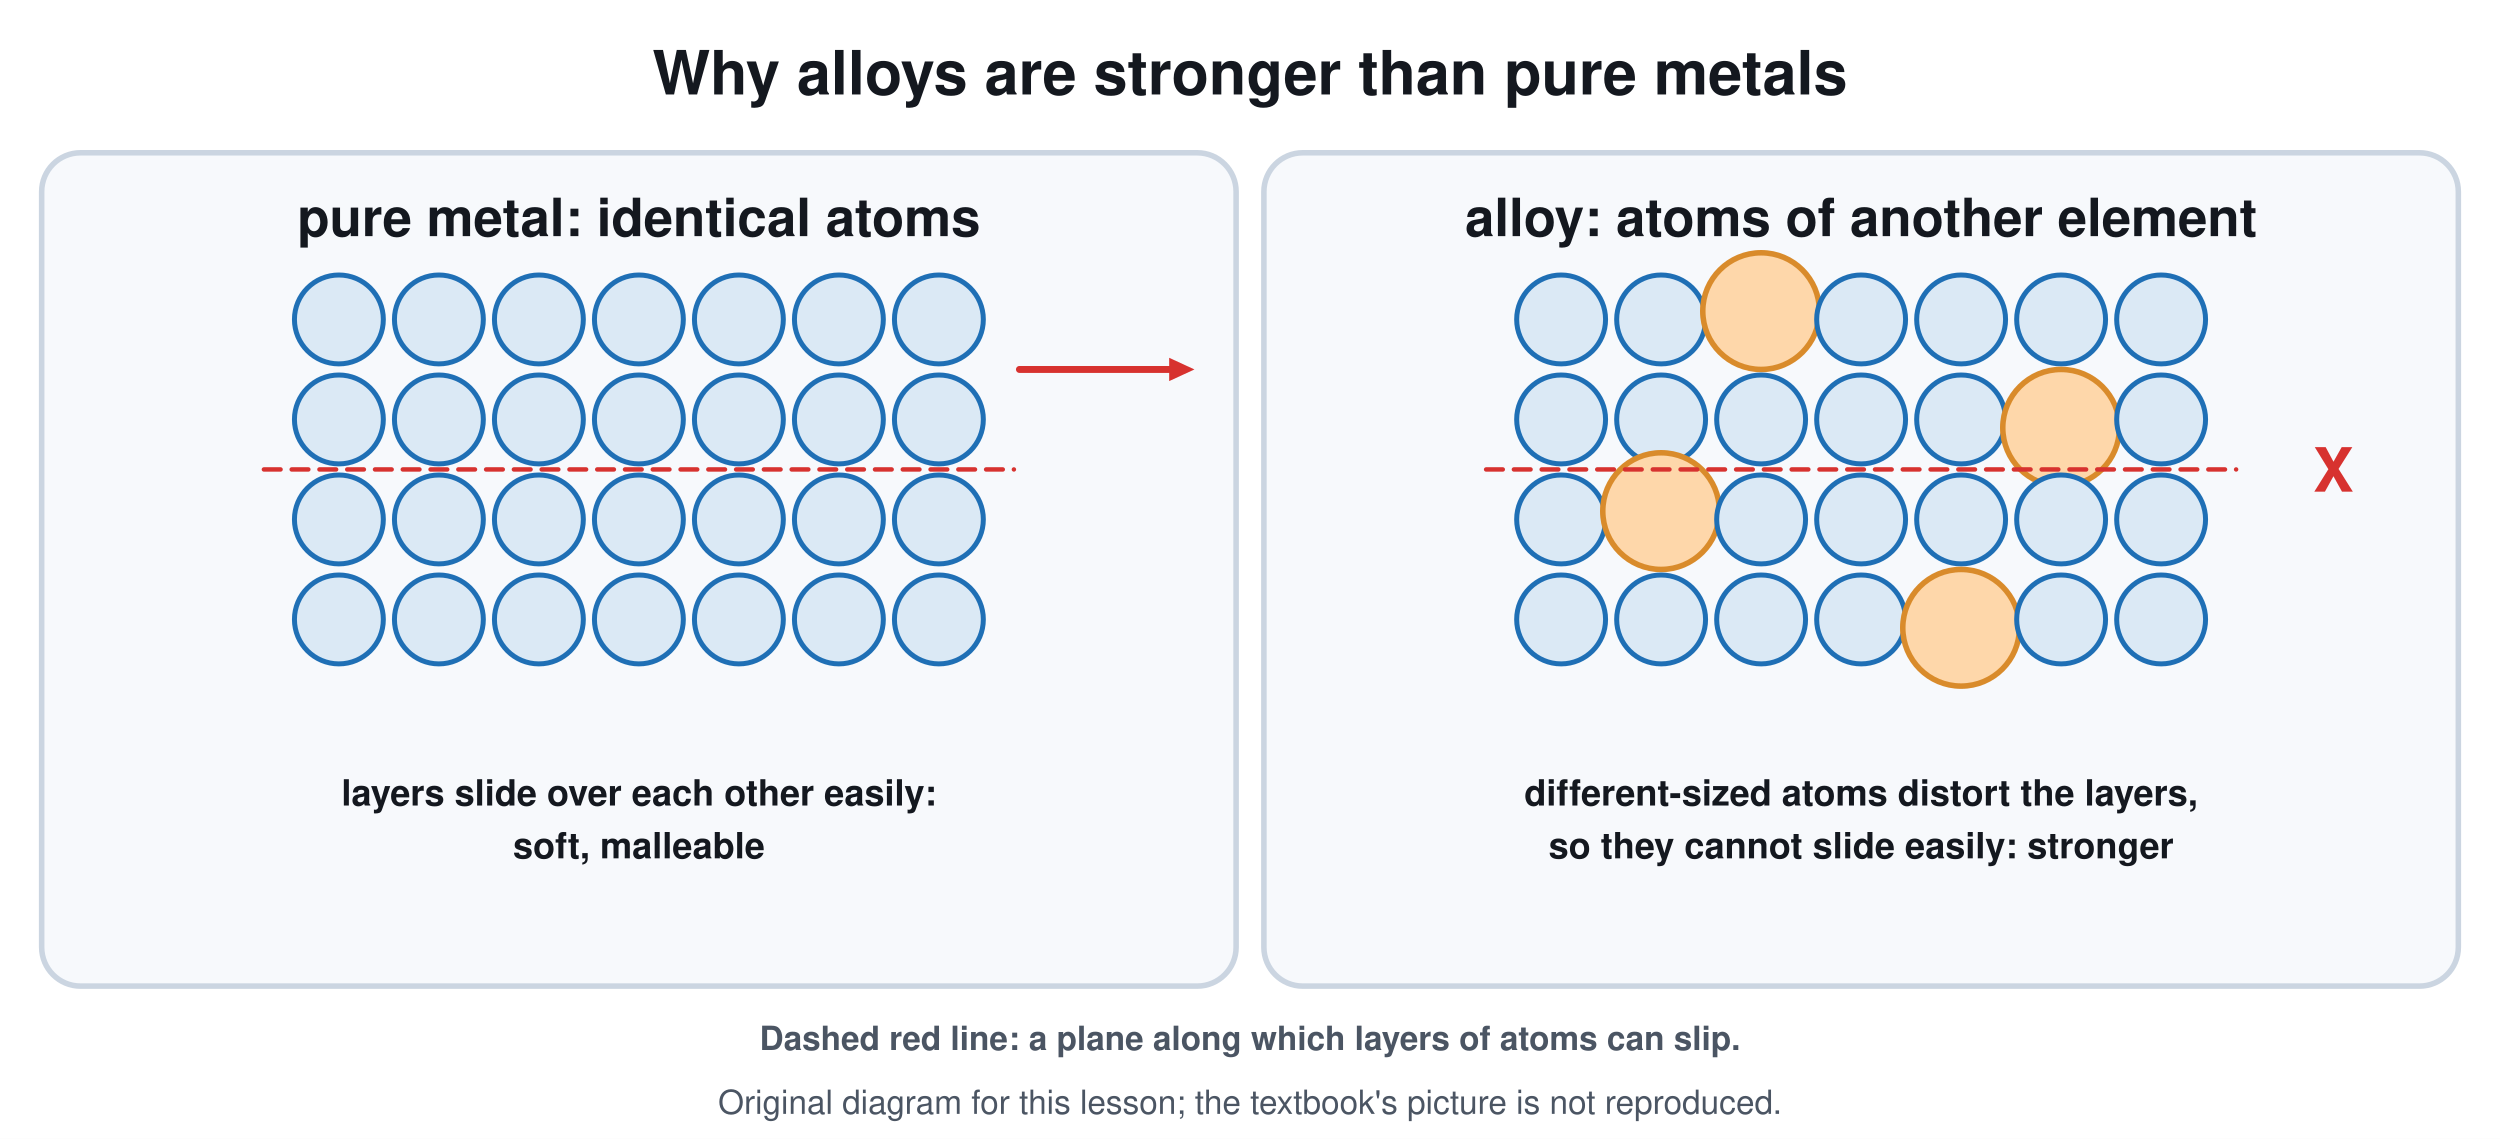
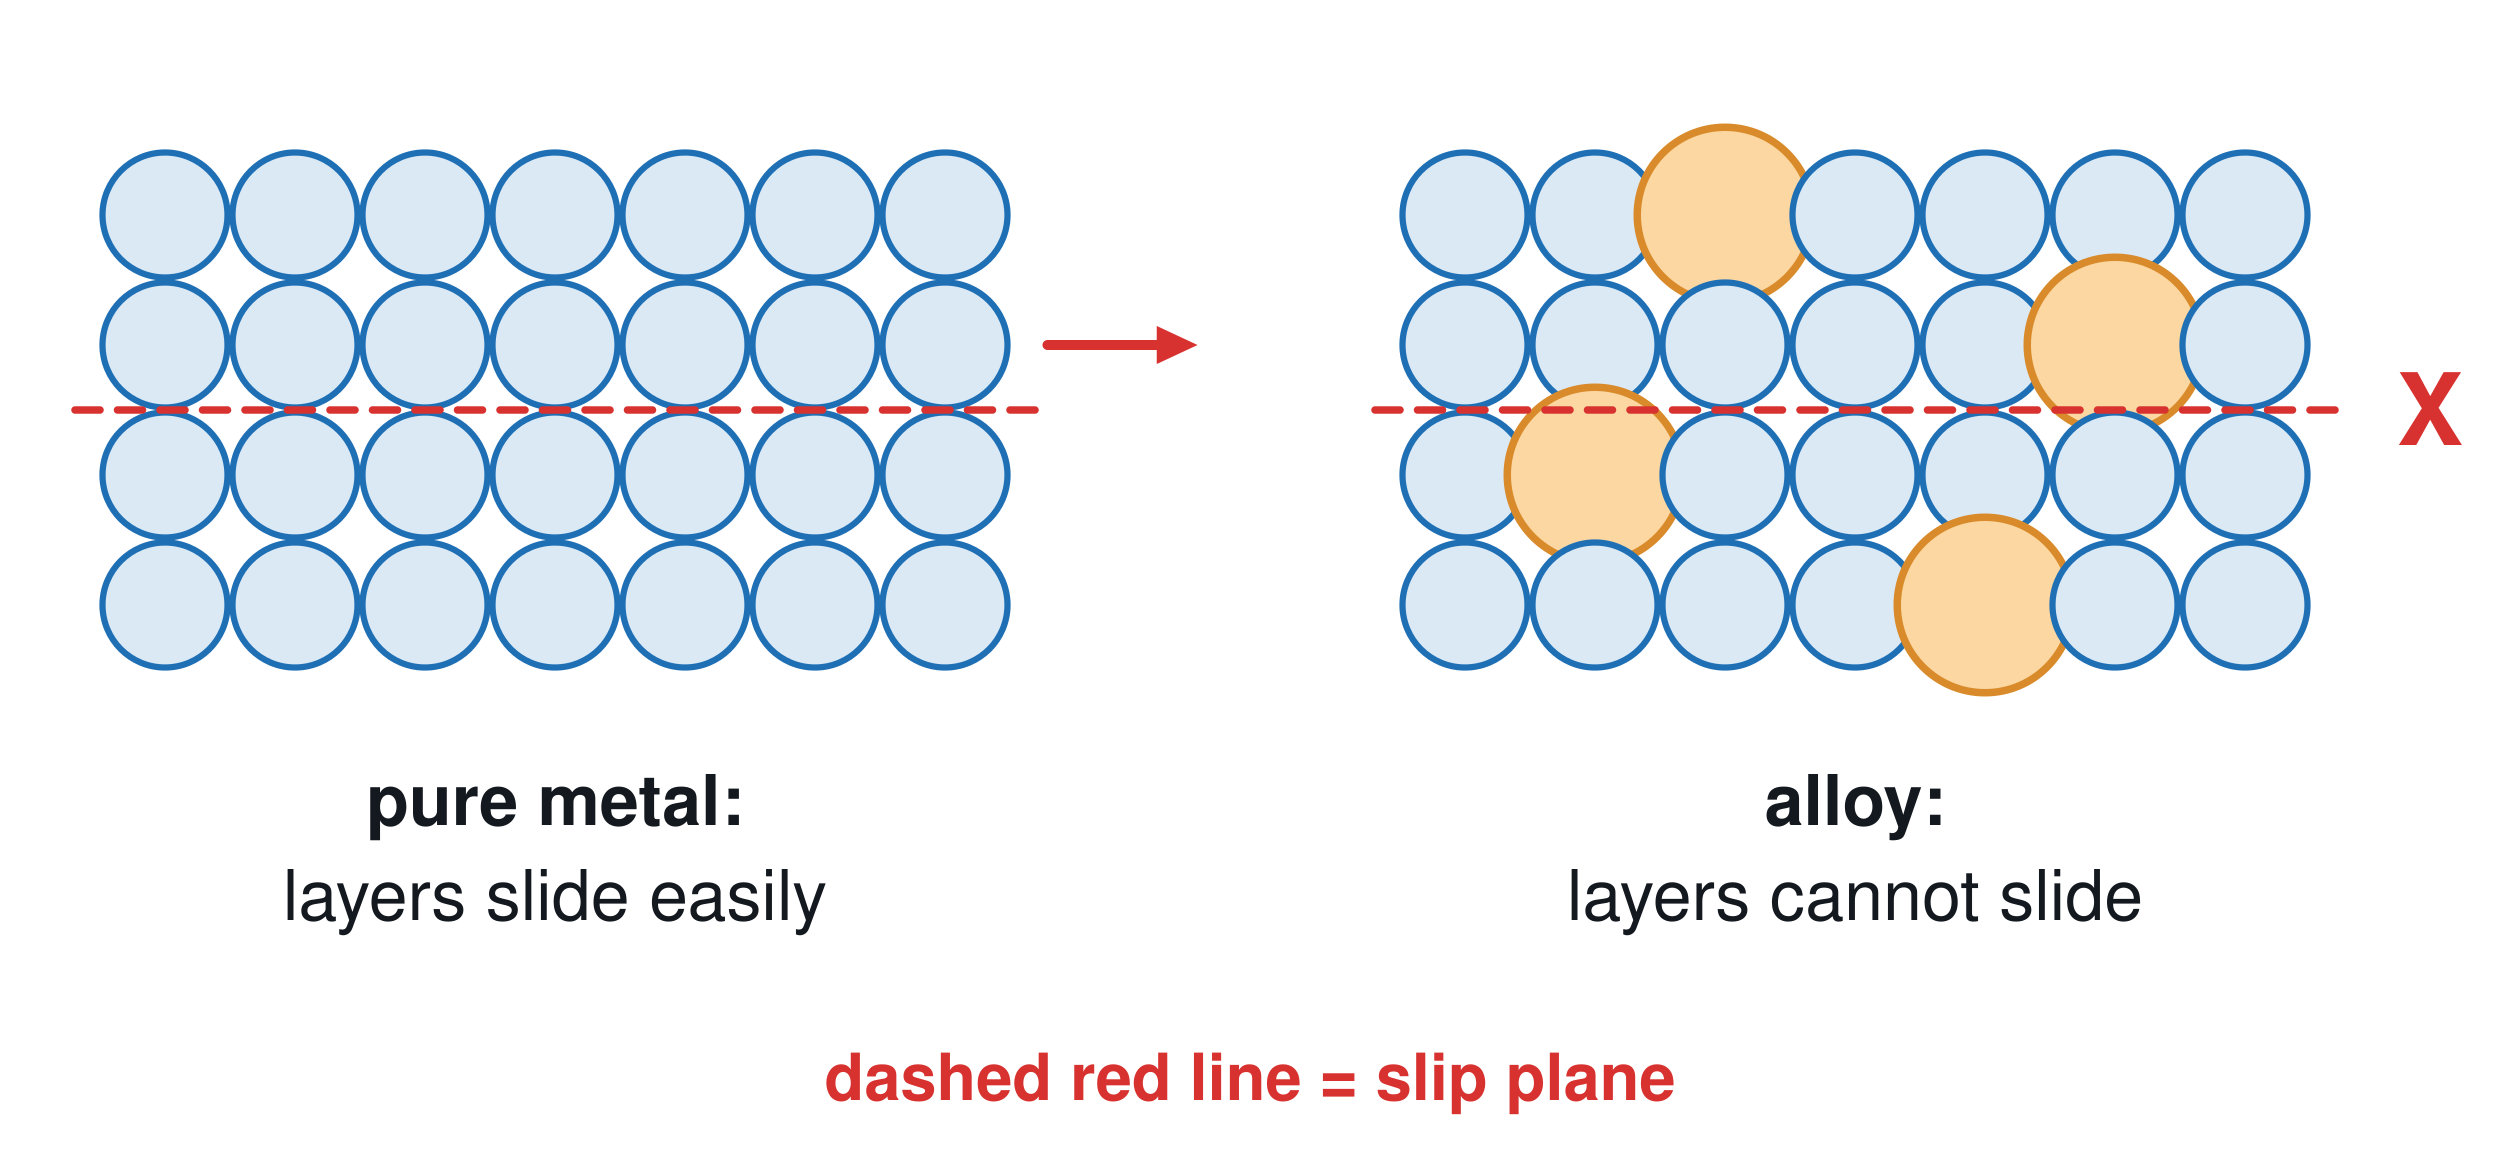
- <svg xmlns="http://www.w3.org/2000/svg" viewBox="0 0 900 410" font-family="Segoe UI, Helvetica, Arial, sans-serif">
-   <rect width="900" height="410" fill="#ffffff" />
-   <text x="450.0" y="34.0" font-size="22" fill="#14181f" text-anchor="middle" font-weight="700">Why alloys are stronger than pure metals</text>
-   <rect x="15.0" y="55.0" width="430.0" height="300.0" rx="14" stroke="#cbd5e1" stroke-width="2" fill="#f7f9fc" />
-   <text x="230.0" y="85.0" font-size="19" fill="#14181f" text-anchor="middle" font-weight="700">pure metal: identical atoms</text>
-   <circle cx="122.0" cy="115.0" r="16.0" stroke="#1f6fb5" stroke-width="1.8" fill="#dbe9f5" />
-   <circle cx="158.0" cy="115.0" r="16.0" stroke="#1f6fb5" stroke-width="1.8" fill="#dbe9f5" />
-   <circle cx="194.0" cy="115.0" r="16.0" stroke="#1f6fb5" stroke-width="1.8" fill="#dbe9f5" />
-   <circle cx="230.0" cy="115.0" r="16.0" stroke="#1f6fb5" stroke-width="1.8" fill="#dbe9f5" />
-   <circle cx="266.0" cy="115.0" r="16.0" stroke="#1f6fb5" stroke-width="1.8" fill="#dbe9f5" />
-   <circle cx="302.0" cy="115.0" r="16.0" stroke="#1f6fb5" stroke-width="1.8" fill="#dbe9f5" />
-   <circle cx="338.0" cy="115.0" r="16.0" stroke="#1f6fb5" stroke-width="1.8" fill="#dbe9f5" />
-   <circle cx="122.0" cy="151.0" r="16.0" stroke="#1f6fb5" stroke-width="1.8" fill="#dbe9f5" />
-   <circle cx="158.0" cy="151.0" r="16.0" stroke="#1f6fb5" stroke-width="1.8" fill="#dbe9f5" />
-   <circle cx="194.0" cy="151.0" r="16.0" stroke="#1f6fb5" stroke-width="1.8" fill="#dbe9f5" />
-   <circle cx="230.0" cy="151.0" r="16.0" stroke="#1f6fb5" stroke-width="1.8" fill="#dbe9f5" />
-   <circle cx="266.0" cy="151.0" r="16.0" stroke="#1f6fb5" stroke-width="1.8" fill="#dbe9f5" />
-   <circle cx="302.0" cy="151.0" r="16.0" stroke="#1f6fb5" stroke-width="1.8" fill="#dbe9f5" />
-   <circle cx="338.0" cy="151.0" r="16.0" stroke="#1f6fb5" stroke-width="1.8" fill="#dbe9f5" />
-   <circle cx="122.0" cy="187.0" r="16.0" stroke="#1f6fb5" stroke-width="1.8" fill="#dbe9f5" />
-   <circle cx="158.0" cy="187.0" r="16.0" stroke="#1f6fb5" stroke-width="1.8" fill="#dbe9f5" />
-   <circle cx="194.0" cy="187.0" r="16.0" stroke="#1f6fb5" stroke-width="1.8" fill="#dbe9f5" />
-   <circle cx="230.0" cy="187.0" r="16.0" stroke="#1f6fb5" stroke-width="1.8" fill="#dbe9f5" />
-   <circle cx="266.0" cy="187.0" r="16.0" stroke="#1f6fb5" stroke-width="1.8" fill="#dbe9f5" />
-   <circle cx="302.0" cy="187.0" r="16.0" stroke="#1f6fb5" stroke-width="1.8" fill="#dbe9f5" />
-   <circle cx="338.0" cy="187.0" r="16.0" stroke="#1f6fb5" stroke-width="1.8" fill="#dbe9f5" />
-   <circle cx="122.0" cy="223.0" r="16.0" stroke="#1f6fb5" stroke-width="1.8" fill="#dbe9f5" />
-   <circle cx="158.0" cy="223.0" r="16.0" stroke="#1f6fb5" stroke-width="1.8" fill="#dbe9f5" />
-   <circle cx="194.0" cy="223.0" r="16.0" stroke="#1f6fb5" stroke-width="1.8" fill="#dbe9f5" />
-   <circle cx="230.0" cy="223.0" r="16.0" stroke="#1f6fb5" stroke-width="1.8" fill="#dbe9f5" />
-   <circle cx="266.0" cy="223.0" r="16.0" stroke="#1f6fb5" stroke-width="1.8" fill="#dbe9f5" />
-   <circle cx="302.0" cy="223.0" r="16.0" stroke="#1f6fb5" stroke-width="1.8" fill="#dbe9f5" />
-   <circle cx="338.0" cy="223.0" r="16.0" stroke="#1f6fb5" stroke-width="1.8" fill="#dbe9f5" />
-   <line x1="95.0" y1="169.0" x2="365.0" y2="169.0" stroke="#d7322f" stroke-width="1.6" stroke-linecap="round" stroke-dasharray="6 4" />
-   <line x1="367.0" y1="133.0" x2="422.0" y2="133.0" stroke="#d7322f" stroke-width="2.5" stroke-linecap="round" />
-   <path d="M430.0 133.0 L420.9 137.2 L420.9 128.8 Z" fill="#d7322f" />
-   <text x="230.0" y="290.0" font-size="13" fill="#14181f" text-anchor="middle" font-weight="700">layers slide over each other easily:</text>
-   <text x="230.0" y="309.0" font-size="13" fill="#14181f" text-anchor="middle" font-weight="700">soft, malleable</text>
-   <rect x="455.0" y="55.0" width="430.0" height="300.0" rx="14" stroke="#cbd5e1" stroke-width="2" fill="#f7f9fc" />
-   <text x="670.0" y="85.0" font-size="19" fill="#14181f" text-anchor="middle" font-weight="700">alloy: atoms of another element</text>
-   <circle cx="562.0" cy="115.0" r="16.0" stroke="#1f6fb5" stroke-width="1.8" fill="#dbe9f5" />
-   <circle cx="598.0" cy="115.0" r="16.0" stroke="#1f6fb5" stroke-width="1.8" fill="#dbe9f5" />
-   <circle cx="634.0" cy="112.0" r="21.0" stroke="#d98b2b" stroke-width="2" fill="#fed7aa" />
-   <circle cx="670.0" cy="115.0" r="16.0" stroke="#1f6fb5" stroke-width="1.8" fill="#dbe9f5" />
-   <circle cx="706.0" cy="115.0" r="16.0" stroke="#1f6fb5" stroke-width="1.8" fill="#dbe9f5" />
-   <circle cx="742.0" cy="115.0" r="16.0" stroke="#1f6fb5" stroke-width="1.8" fill="#dbe9f5" />
-   <circle cx="778.0" cy="115.0" r="16.0" stroke="#1f6fb5" stroke-width="1.8" fill="#dbe9f5" />
-   <circle cx="562.0" cy="151.0" r="16.0" stroke="#1f6fb5" stroke-width="1.8" fill="#dbe9f5" />
-   <circle cx="598.0" cy="151.0" r="16.0" stroke="#1f6fb5" stroke-width="1.8" fill="#dbe9f5" />
-   <circle cx="634.0" cy="151.0" r="16.0" stroke="#1f6fb5" stroke-width="1.8" fill="#dbe9f5" />
-   <circle cx="670.0" cy="151.0" r="16.0" stroke="#1f6fb5" stroke-width="1.8" fill="#dbe9f5" />
-   <circle cx="706.0" cy="151.0" r="16.0" stroke="#1f6fb5" stroke-width="1.8" fill="#dbe9f5" />
-   <circle cx="742.0" cy="154.0" r="21.0" stroke="#d98b2b" stroke-width="2" fill="#fed7aa" />
-   <circle cx="778.0" cy="151.0" r="16.0" stroke="#1f6fb5" stroke-width="1.8" fill="#dbe9f5" />
-   <circle cx="562.0" cy="187.0" r="16.0" stroke="#1f6fb5" stroke-width="1.8" fill="#dbe9f5" />
-   <circle cx="598.0" cy="184.0" r="21.0" stroke="#d98b2b" stroke-width="2" fill="#fed7aa" />
-   <circle cx="634.0" cy="187.0" r="16.0" stroke="#1f6fb5" stroke-width="1.8" fill="#dbe9f5" />
-   <circle cx="670.0" cy="187.0" r="16.0" stroke="#1f6fb5" stroke-width="1.8" fill="#dbe9f5" />
-   <circle cx="706.0" cy="187.0" r="16.0" stroke="#1f6fb5" stroke-width="1.8" fill="#dbe9f5" />
-   <circle cx="742.0" cy="187.0" r="16.0" stroke="#1f6fb5" stroke-width="1.8" fill="#dbe9f5" />
-   <circle cx="778.0" cy="187.0" r="16.0" stroke="#1f6fb5" stroke-width="1.8" fill="#dbe9f5" />
-   <circle cx="562.0" cy="223.0" r="16.0" stroke="#1f6fb5" stroke-width="1.8" fill="#dbe9f5" />
-   <circle cx="598.0" cy="223.0" r="16.0" stroke="#1f6fb5" stroke-width="1.8" fill="#dbe9f5" />
-   <circle cx="634.0" cy="223.0" r="16.0" stroke="#1f6fb5" stroke-width="1.8" fill="#dbe9f5" />
-   <circle cx="670.0" cy="223.0" r="16.0" stroke="#1f6fb5" stroke-width="1.8" fill="#dbe9f5" />
-   <circle cx="706.0" cy="226.0" r="21.0" stroke="#d98b2b" stroke-width="2" fill="#fed7aa" />
-   <circle cx="742.0" cy="223.0" r="16.0" stroke="#1f6fb5" stroke-width="1.8" fill="#dbe9f5" />
-   <circle cx="778.0" cy="223.0" r="16.0" stroke="#1f6fb5" stroke-width="1.8" fill="#dbe9f5" />
-   <line x1="535.0" y1="169.0" x2="805.0" y2="169.0" stroke="#d7322f" stroke-width="1.6" stroke-linecap="round" stroke-dasharray="6 4" />
-   <text x="840.0" y="177.0" font-size="22" fill="#d7322f" text-anchor="middle" font-weight="700">X</text>
-   <text x="670.0" y="290.0" font-size="13" fill="#14181f" text-anchor="middle" font-weight="700">different-sized atoms distort the layers,</text>
-   <text x="670.0" y="309.0" font-size="13" fill="#14181f" text-anchor="middle" font-weight="700">so they cannot slide easily: stronger</text>
-   <text x="450.0" y="378.0" font-size="12" fill="#4b5563" text-anchor="middle" font-weight="700">Dashed red line: a plane along which layers of atoms can slip.</text>
-   <text x="450.0" y="401" font-size="12" fill="#4b5563" text-anchor="middle">Original diagram for this lesson; the textbook's picture is not reproduced.</text>
+ <svg xmlns="http://www.w3.org/2000/svg" viewBox="0 0 1000 470" font-family="Segoe UI, Helvetica, Arial, sans-serif">
+   <rect width="1000" height="470" fill="#ffffff" />
+   <circle cx="66.0" cy="86.0" r="25.0" stroke="#1f6fb5" stroke-width="2.5" fill="#dbe9f5" />
+   <circle cx="118.0" cy="86.0" r="25.0" stroke="#1f6fb5" stroke-width="2.5" fill="#dbe9f5" />
+   <circle cx="170.0" cy="86.0" r="25.0" stroke="#1f6fb5" stroke-width="2.5" fill="#dbe9f5" />
+   <circle cx="222.0" cy="86.0" r="25.0" stroke="#1f6fb5" stroke-width="2.5" fill="#dbe9f5" />
+   <circle cx="274.0" cy="86.0" r="25.0" stroke="#1f6fb5" stroke-width="2.5" fill="#dbe9f5" />
+   <circle cx="326.0" cy="86.0" r="25.0" stroke="#1f6fb5" stroke-width="2.5" fill="#dbe9f5" />
+   <circle cx="378.0" cy="86.0" r="25.0" stroke="#1f6fb5" stroke-width="2.5" fill="#dbe9f5" />
+   <circle cx="66.0" cy="138.0" r="25.0" stroke="#1f6fb5" stroke-width="2.5" fill="#dbe9f5" />
+   <circle cx="118.0" cy="138.0" r="25.0" stroke="#1f6fb5" stroke-width="2.5" fill="#dbe9f5" />
+   <circle cx="170.0" cy="138.0" r="25.0" stroke="#1f6fb5" stroke-width="2.5" fill="#dbe9f5" />
+   <circle cx="222.0" cy="138.0" r="25.0" stroke="#1f6fb5" stroke-width="2.5" fill="#dbe9f5" />
+   <circle cx="274.0" cy="138.0" r="25.0" stroke="#1f6fb5" stroke-width="2.5" fill="#dbe9f5" />
+   <circle cx="326.0" cy="138.0" r="25.0" stroke="#1f6fb5" stroke-width="2.5" fill="#dbe9f5" />
+   <circle cx="378.0" cy="138.0" r="25.0" stroke="#1f6fb5" stroke-width="2.5" fill="#dbe9f5" />
+   <circle cx="66.0" cy="190.0" r="25.0" stroke="#1f6fb5" stroke-width="2.5" fill="#dbe9f5" />
+   <circle cx="118.0" cy="190.0" r="25.0" stroke="#1f6fb5" stroke-width="2.5" fill="#dbe9f5" />
+   <circle cx="170.0" cy="190.0" r="25.0" stroke="#1f6fb5" stroke-width="2.5" fill="#dbe9f5" />
+   <circle cx="222.0" cy="190.0" r="25.0" stroke="#1f6fb5" stroke-width="2.5" fill="#dbe9f5" />
+   <circle cx="274.0" cy="190.0" r="25.0" stroke="#1f6fb5" stroke-width="2.5" fill="#dbe9f5" />
+   <circle cx="326.0" cy="190.0" r="25.0" stroke="#1f6fb5" stroke-width="2.5" fill="#dbe9f5" />
+   <circle cx="378.0" cy="190.0" r="25.0" stroke="#1f6fb5" stroke-width="2.5" fill="#dbe9f5" />
+   <circle cx="66.0" cy="242.0" r="25.0" stroke="#1f6fb5" stroke-width="2.5" fill="#dbe9f5" />
+   <circle cx="118.0" cy="242.0" r="25.0" stroke="#1f6fb5" stroke-width="2.5" fill="#dbe9f5" />
+   <circle cx="170.0" cy="242.0" r="25.0" stroke="#1f6fb5" stroke-width="2.5" fill="#dbe9f5" />
+   <circle cx="222.0" cy="242.0" r="25.0" stroke="#1f6fb5" stroke-width="2.5" fill="#dbe9f5" />
+   <circle cx="274.0" cy="242.0" r="25.0" stroke="#1f6fb5" stroke-width="2.5" fill="#dbe9f5" />
+   <circle cx="326.0" cy="242.0" r="25.0" stroke="#1f6fb5" stroke-width="2.5" fill="#dbe9f5" />
+   <circle cx="378.0" cy="242.0" r="25.0" stroke="#1f6fb5" stroke-width="2.5" fill="#dbe9f5" />
+   <line x1="30.0" y1="164.0" x2="414.0" y2="164.0" stroke="#d7322f" stroke-width="3" stroke-linecap="round" stroke-dasharray="10 7" />
+   <circle cx="586.0" cy="86.0" r="25.0" stroke="#1f6fb5" stroke-width="2.5" fill="#dbe9f5" />
+   <circle cx="638.0" cy="86.0" r="25.0" stroke="#1f6fb5" stroke-width="2.5" fill="#dbe9f5" />
+   <circle cx="690.0" cy="86.0" r="35.1" stroke="#d98b2b" stroke-width="3" fill="#fcd7a1" />
+   <circle cx="742.0" cy="86.0" r="25.0" stroke="#1f6fb5" stroke-width="2.5" fill="#dbe9f5" />
+   <circle cx="794.0" cy="86.0" r="25.0" stroke="#1f6fb5" stroke-width="2.5" fill="#dbe9f5" />
+   <circle cx="846.0" cy="86.0" r="25.0" stroke="#1f6fb5" stroke-width="2.5" fill="#dbe9f5" />
+   <circle cx="898.0" cy="86.0" r="25.0" stroke="#1f6fb5" stroke-width="2.5" fill="#dbe9f5" />
+   <circle cx="586.0" cy="138.0" r="25.0" stroke="#1f6fb5" stroke-width="2.5" fill="#dbe9f5" />
+   <circle cx="638.0" cy="138.0" r="25.0" stroke="#1f6fb5" stroke-width="2.5" fill="#dbe9f5" />
+   <circle cx="690.0" cy="138.0" r="25.0" stroke="#1f6fb5" stroke-width="2.5" fill="#dbe9f5" />
+   <circle cx="742.0" cy="138.0" r="25.0" stroke="#1f6fb5" stroke-width="2.5" fill="#dbe9f5" />
+   <circle cx="794.0" cy="138.0" r="25.0" stroke="#1f6fb5" stroke-width="2.5" fill="#dbe9f5" />
+   <circle cx="846.0" cy="138.0" r="35.1" stroke="#d98b2b" stroke-width="3" fill="#fcd7a1" />
+   <circle cx="898.0" cy="138.0" r="25.0" stroke="#1f6fb5" stroke-width="2.5" fill="#dbe9f5" />
+   <circle cx="586.0" cy="190.0" r="25.0" stroke="#1f6fb5" stroke-width="2.5" fill="#dbe9f5" />
+   <circle cx="638.0" cy="190.0" r="35.1" stroke="#d98b2b" stroke-width="3" fill="#fcd7a1" />
+   <circle cx="690.0" cy="190.0" r="25.0" stroke="#1f6fb5" stroke-width="2.5" fill="#dbe9f5" />
+   <circle cx="742.0" cy="190.0" r="25.0" stroke="#1f6fb5" stroke-width="2.5" fill="#dbe9f5" />
+   <circle cx="794.0" cy="190.0" r="25.0" stroke="#1f6fb5" stroke-width="2.5" fill="#dbe9f5" />
+   <circle cx="846.0" cy="190.0" r="25.0" stroke="#1f6fb5" stroke-width="2.5" fill="#dbe9f5" />
+   <circle cx="898.0" cy="190.0" r="25.0" stroke="#1f6fb5" stroke-width="2.5" fill="#dbe9f5" />
+   <circle cx="586.0" cy="242.0" r="25.0" stroke="#1f6fb5" stroke-width="2.5" fill="#dbe9f5" />
+   <circle cx="638.0" cy="242.0" r="25.0" stroke="#1f6fb5" stroke-width="2.5" fill="#dbe9f5" />
+   <circle cx="690.0" cy="242.0" r="25.0" stroke="#1f6fb5" stroke-width="2.5" fill="#dbe9f5" />
+   <circle cx="742.0" cy="242.0" r="25.0" stroke="#1f6fb5" stroke-width="2.5" fill="#dbe9f5" />
+   <circle cx="794.0" cy="242.0" r="35.1" stroke="#d98b2b" stroke-width="3" fill="#fcd7a1" />
+   <circle cx="846.0" cy="242.0" r="25.0" stroke="#1f6fb5" stroke-width="2.5" fill="#dbe9f5" />
+   <circle cx="898.0" cy="242.0" r="25.0" stroke="#1f6fb5" stroke-width="2.5" fill="#dbe9f5" />
+   <line x1="550.0" y1="164.0" x2="934.0" y2="164.0" stroke="#d7322f" stroke-width="3" stroke-linecap="round" stroke-dasharray="10 7" />
+   <line x1="419.0" y1="138.0" x2="464.6" y2="138.0" stroke="#d7322f" stroke-width="4" stroke-linecap="round" />
+   <path d="M479.0 138.0 L462.7 145.6 L462.7 130.4 Z" fill="#d7322f" />
+   <text x="972.0" y="178.0" font-size="40" fill="#d7322f" text-anchor="middle" font-weight="800">
+     <tspan dy="0.0">X</tspan>
+   </text>
+   <text x="222.0" y="330.0" font-size="28" fill="#14181f" text-anchor="middle" font-weight="700">
+     <tspan dy="0.0">pure metal:</tspan>
+   </text>
+   <text x="222.0" y="368.0" font-size="28" fill="#14181f" text-anchor="middle" font-weight="500">
+     <tspan dy="0.0">layers slide easily</tspan>
+   </text>
+   <text x="742.0" y="330.0" font-size="28" fill="#14181f" text-anchor="middle" font-weight="700">
+     <tspan dy="0.0">alloy:</tspan>
+   </text>
+   <text x="742.0" y="368.0" font-size="28" fill="#14181f" text-anchor="middle" font-weight="500">
+     <tspan dy="0.0">layers cannot slide</tspan>
+   </text>
+   <text x="500.0" y="440.0" font-size="26" fill="#d7322f" text-anchor="middle" font-weight="600">
+     <tspan dy="0.0">dashed red line = slip plane</tspan>
+   </text>
</svg>
